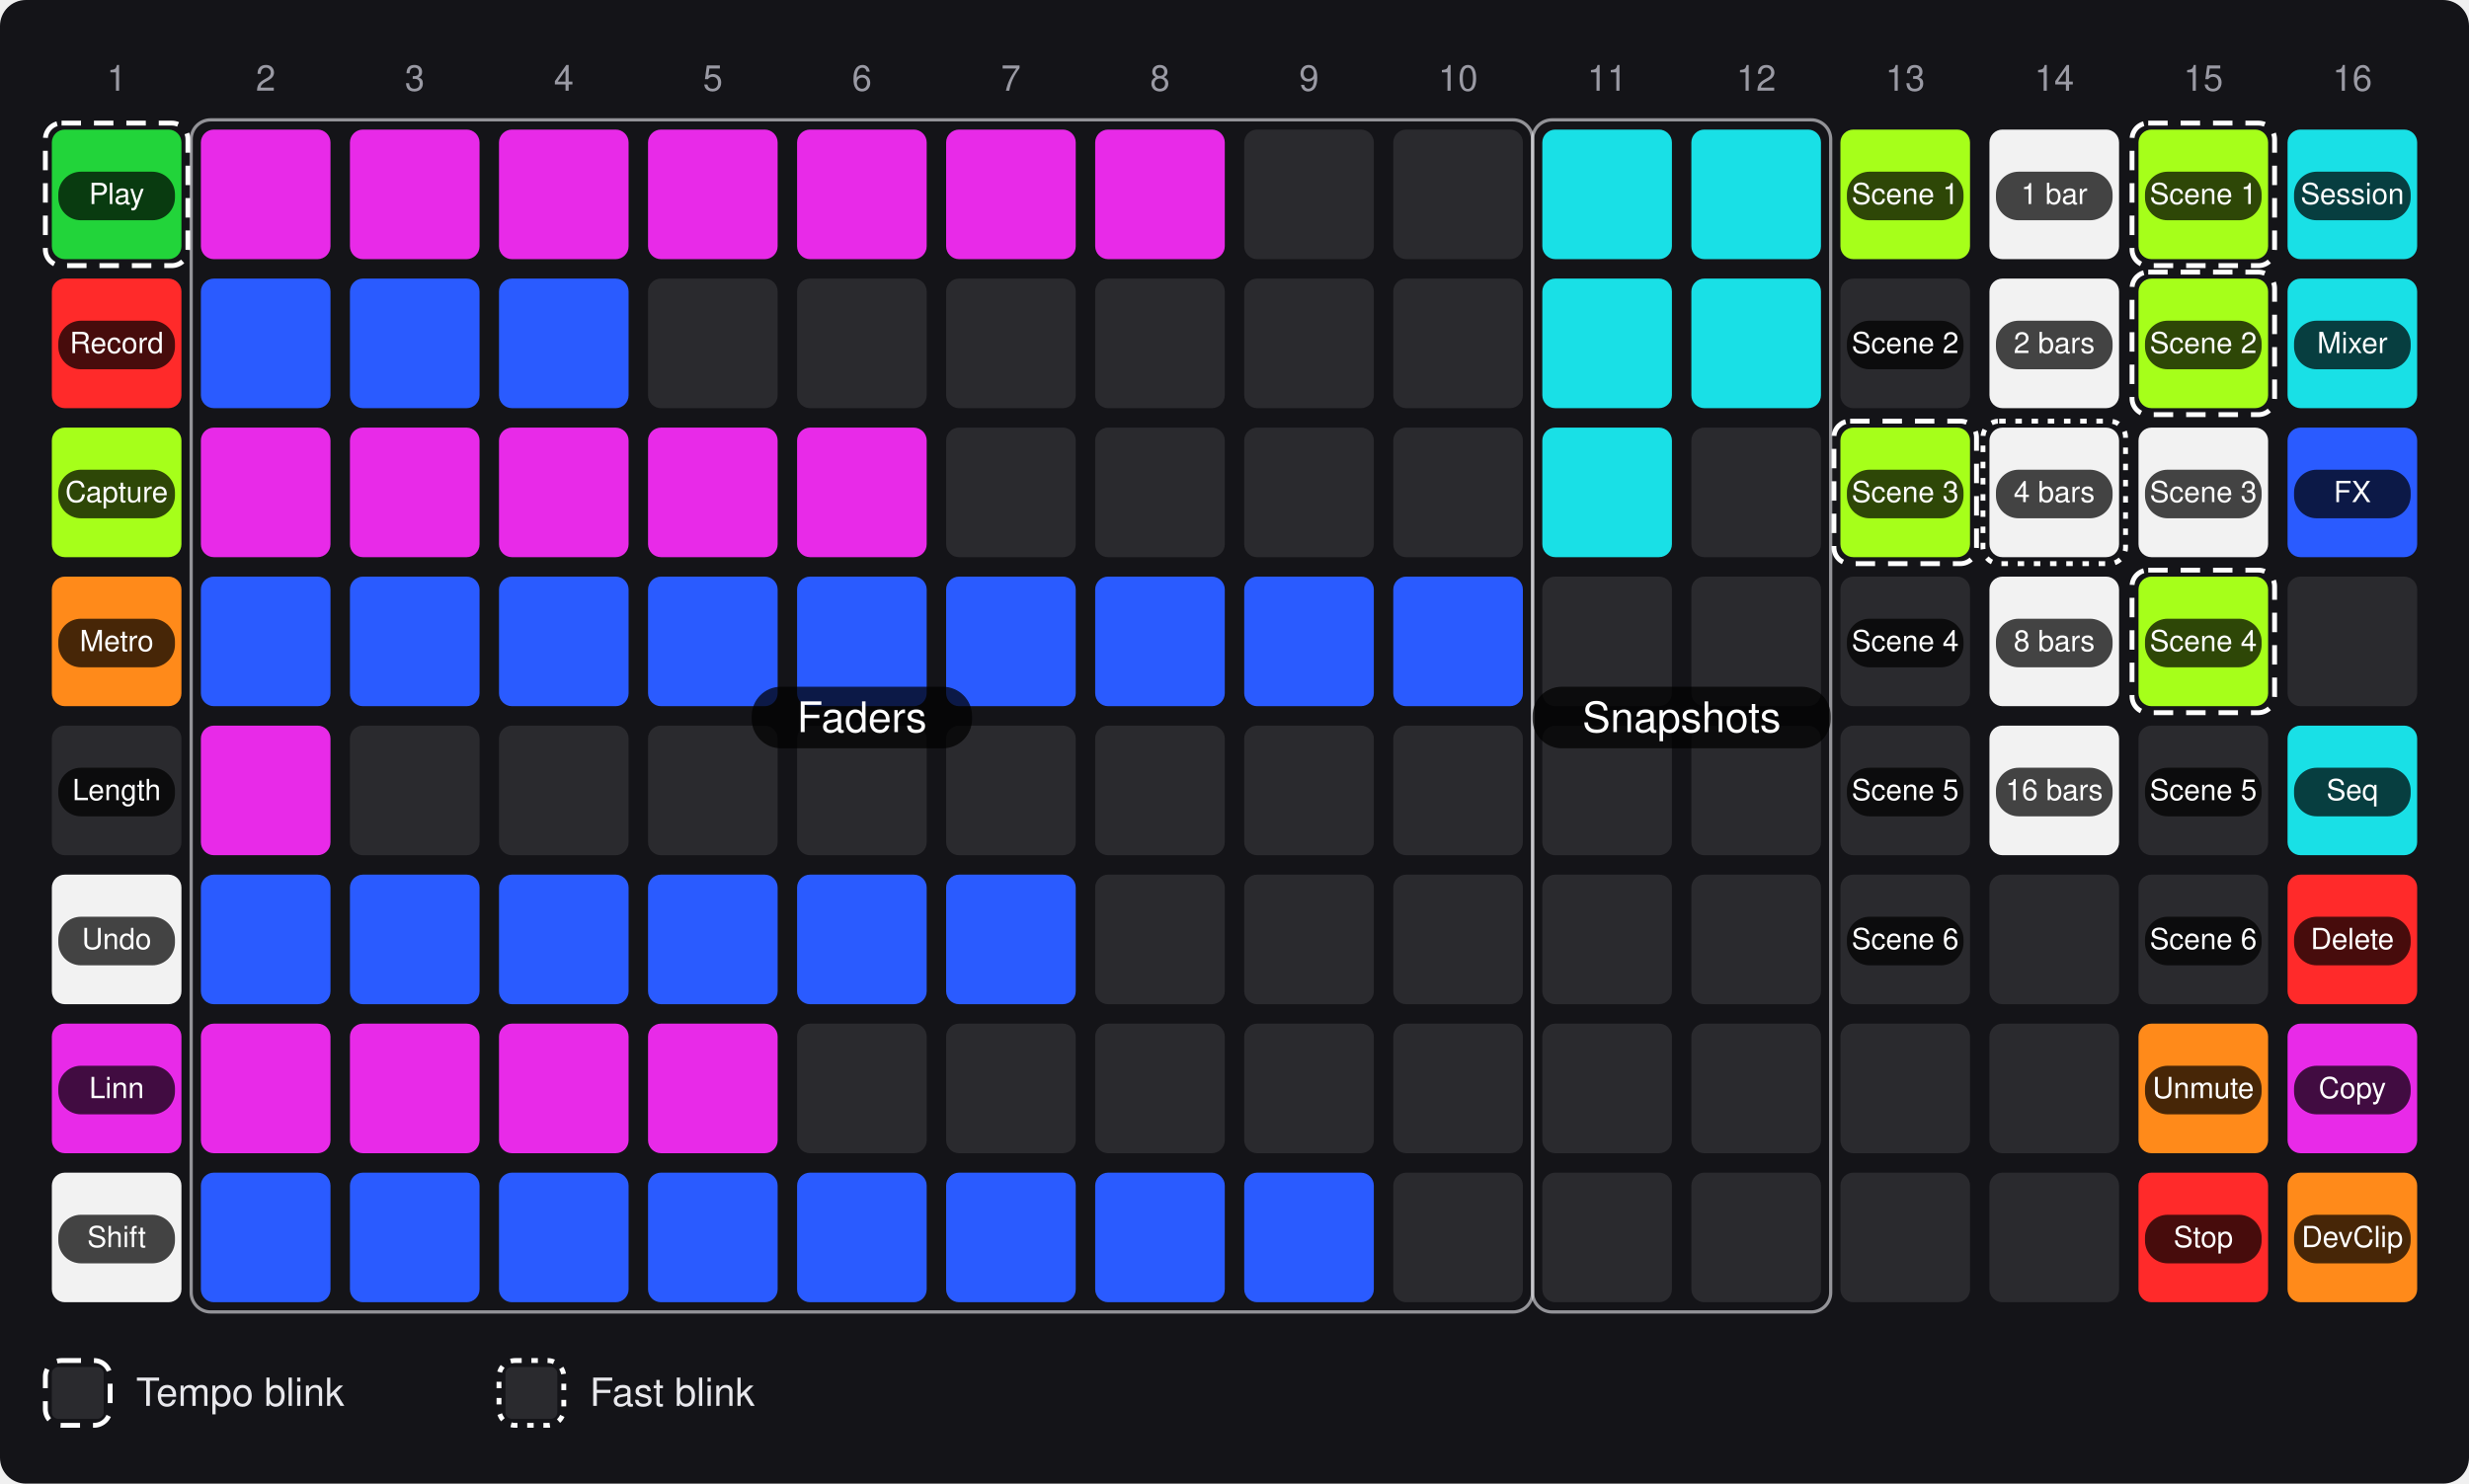
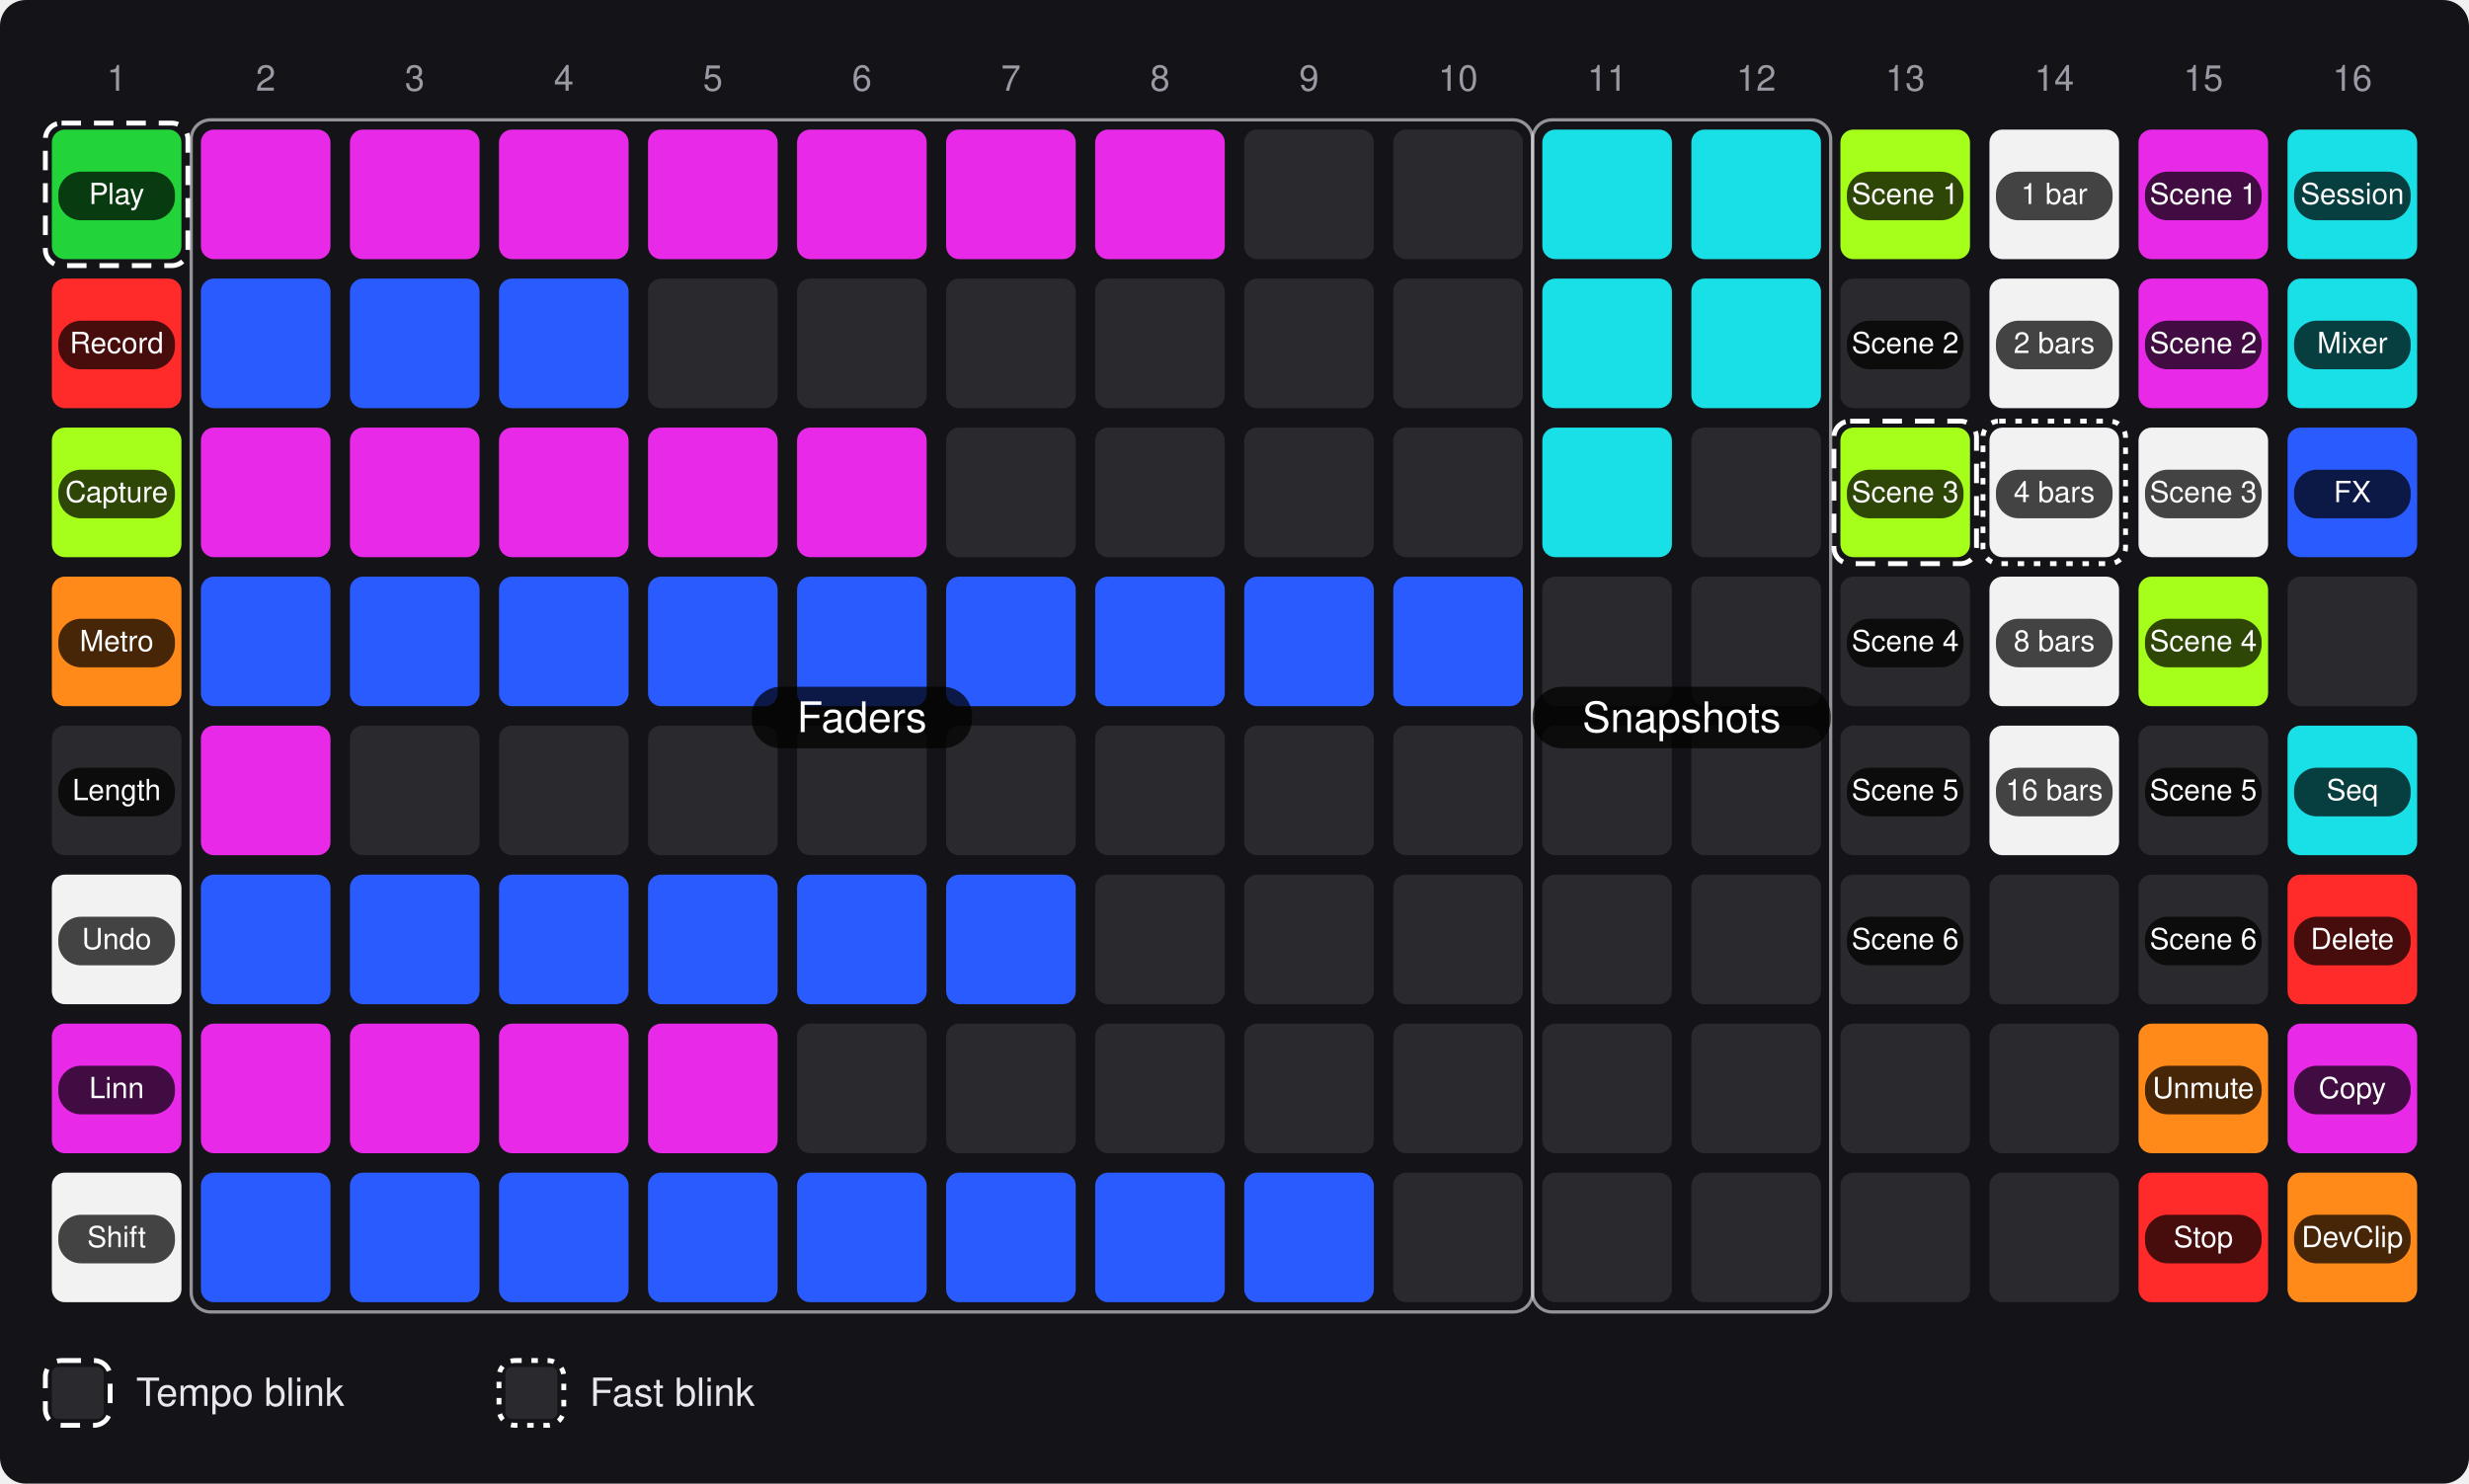
<svg xmlns="http://www.w3.org/2000/svg" width="762" height="458" viewBox="0 0 762 458" font-family="Helvetica, Arial, sans-serif">
  <rect x="0" y="0" width="762" height="458" rx="8" fill="#141418" />
  <text x="36" y="28" font-size="11" fill="#9a9aa4" text-anchor="middle">1</text>
  <text x="82" y="28" font-size="11" fill="#9a9aa4" text-anchor="middle">2</text>
  <text x="128" y="28" font-size="11" fill="#9a9aa4" text-anchor="middle">3</text>
  <text x="174" y="28" font-size="11" fill="#9a9aa4" text-anchor="middle">4</text>
  <text x="220" y="28" font-size="11" fill="#9a9aa4" text-anchor="middle">5</text>
  <text x="266" y="28" font-size="11" fill="#9a9aa4" text-anchor="middle">6</text>
  <text x="312" y="28" font-size="11" fill="#9a9aa4" text-anchor="middle">7</text>
  <text x="358" y="28" font-size="11" fill="#9a9aa4" text-anchor="middle">8</text>
  <text x="404" y="28" font-size="11" fill="#9a9aa4" text-anchor="middle">9</text>
  <text x="450" y="28" font-size="11" fill="#9a9aa4" text-anchor="middle">10</text>
  <text x="496" y="28" font-size="11" fill="#9a9aa4" text-anchor="middle">11</text>
  <text x="542" y="28" font-size="11" fill="#9a9aa4" text-anchor="middle">12</text>
  <text x="588" y="28" font-size="11" fill="#9a9aa4" text-anchor="middle">13</text>
  <text x="634" y="28" font-size="11" fill="#9a9aa4" text-anchor="middle">14</text>
  <text x="680" y="28" font-size="11" fill="#9a9aa4" text-anchor="middle">15</text>
  <text x="726" y="28" font-size="11" fill="#9a9aa4" text-anchor="middle">16</text>
  <rect x="16" y="40" width="40" height="40" rx="4" fill="#22d43a" />
  <rect x="14" y="38" width="44" height="44" rx="5" fill="none" stroke="#ffffff" stroke-width="1.5" stroke-dasharray="6 4" />
  <rect x="16" y="86" width="40" height="40" rx="4" fill="#ff2a2a" />
  <rect x="16" y="132" width="40" height="40" rx="4" fill="#a6ff1a" />
  <rect x="16" y="178" width="40" height="40" rx="4" fill="#ff8a1a" />
  <rect x="16" y="224" width="40" height="40" rx="4" fill="#2a2a2e" />
  <rect x="16" y="270" width="40" height="40" rx="4" fill="#f2f2f2" />
  <rect x="16" y="316" width="40" height="40" rx="4" fill="#e82ae8" />
  <rect x="16" y="362" width="40" height="40" rx="4" fill="#f2f2f2" />
  <rect x="62" y="40" width="40" height="40" rx="4" fill="#e82ae8" />
  <rect x="62" y="86" width="40" height="40" rx="4" fill="#2a5bff" />
  <rect x="62" y="132" width="40" height="40" rx="4" fill="#e82ae8" />
  <rect x="62" y="178" width="40" height="40" rx="4" fill="#2a5bff" />
  <rect x="62" y="224" width="40" height="40" rx="4" fill="#e82ae8" />
  <rect x="62" y="270" width="40" height="40" rx="4" fill="#2a5bff" />
  <rect x="62" y="316" width="40" height="40" rx="4" fill="#e82ae8" />
  <rect x="62" y="362" width="40" height="40" rx="4" fill="#2a5bff" />
  <rect x="108" y="40" width="40" height="40" rx="4" fill="#e82ae8" />
  <rect x="108" y="86" width="40" height="40" rx="4" fill="#2a5bff" />
  <rect x="108" y="132" width="40" height="40" rx="4" fill="#e82ae8" />
  <rect x="108" y="178" width="40" height="40" rx="4" fill="#2a5bff" />
  <rect x="108" y="224" width="40" height="40" rx="4" fill="#2a2a2e" />
  <rect x="108" y="270" width="40" height="40" rx="4" fill="#2a5bff" />
  <rect x="108" y="316" width="40" height="40" rx="4" fill="#e82ae8" />
  <rect x="108" y="362" width="40" height="40" rx="4" fill="#2a5bff" />
  <rect x="154" y="40" width="40" height="40" rx="4" fill="#e82ae8" />
  <rect x="154" y="86" width="40" height="40" rx="4" fill="#2a5bff" />
  <rect x="154" y="132" width="40" height="40" rx="4" fill="#e82ae8" />
  <rect x="154" y="178" width="40" height="40" rx="4" fill="#2a5bff" />
  <rect x="154" y="224" width="40" height="40" rx="4" fill="#2a2a2e" />
  <rect x="154" y="270" width="40" height="40" rx="4" fill="#2a5bff" />
  <rect x="154" y="316" width="40" height="40" rx="4" fill="#e82ae8" />
  <rect x="154" y="362" width="40" height="40" rx="4" fill="#2a5bff" />
  <rect x="200" y="40" width="40" height="40" rx="4" fill="#e82ae8" />
  <rect x="200" y="86" width="40" height="40" rx="4" fill="#2a2a2e" />
  <rect x="200" y="132" width="40" height="40" rx="4" fill="#e82ae8" />
  <rect x="200" y="178" width="40" height="40" rx="4" fill="#2a5bff" />
  <rect x="200" y="224" width="40" height="40" rx="4" fill="#2a2a2e" />
  <rect x="200" y="270" width="40" height="40" rx="4" fill="#2a5bff" />
  <rect x="200" y="316" width="40" height="40" rx="4" fill="#e82ae8" />
  <rect x="200" y="362" width="40" height="40" rx="4" fill="#2a5bff" />
  <rect x="246" y="40" width="40" height="40" rx="4" fill="#e82ae8" />
  <rect x="246" y="86" width="40" height="40" rx="4" fill="#2a2a2e" />
  <rect x="246" y="132" width="40" height="40" rx="4" fill="#e82ae8" />
  <rect x="246" y="178" width="40" height="40" rx="4" fill="#2a5bff" />
  <rect x="246" y="224" width="40" height="40" rx="4" fill="#2a2a2e" />
  <rect x="246" y="270" width="40" height="40" rx="4" fill="#2a5bff" />
  <rect x="246" y="316" width="40" height="40" rx="4" fill="#2a2a2e" />
  <rect x="246" y="362" width="40" height="40" rx="4" fill="#2a5bff" />
  <rect x="292" y="40" width="40" height="40" rx="4" fill="#e82ae8" />
  <rect x="292" y="86" width="40" height="40" rx="4" fill="#2a2a2e" />
  <rect x="292" y="132" width="40" height="40" rx="4" fill="#2a2a2e" />
  <rect x="292" y="178" width="40" height="40" rx="4" fill="#2a5bff" />
  <rect x="292" y="224" width="40" height="40" rx="4" fill="#2a2a2e" />
  <rect x="292" y="270" width="40" height="40" rx="4" fill="#2a5bff" />
  <rect x="292" y="316" width="40" height="40" rx="4" fill="#2a2a2e" />
  <rect x="292" y="362" width="40" height="40" rx="4" fill="#2a5bff" />
  <rect x="338" y="40" width="40" height="40" rx="4" fill="#e82ae8" />
  <rect x="338" y="86" width="40" height="40" rx="4" fill="#2a2a2e" />
  <rect x="338" y="132" width="40" height="40" rx="4" fill="#2a2a2e" />
  <rect x="338" y="178" width="40" height="40" rx="4" fill="#2a5bff" />
  <rect x="338" y="224" width="40" height="40" rx="4" fill="#2a2a2e" />
  <rect x="338" y="270" width="40" height="40" rx="4" fill="#2a2a2e" />
  <rect x="338" y="316" width="40" height="40" rx="4" fill="#2a2a2e" />
  <rect x="338" y="362" width="40" height="40" rx="4" fill="#2a5bff" />
  <rect x="384" y="40" width="40" height="40" rx="4" fill="#2a2a2e" />
  <rect x="384" y="86" width="40" height="40" rx="4" fill="#2a2a2e" />
  <rect x="384" y="132" width="40" height="40" rx="4" fill="#2a2a2e" />
  <rect x="384" y="178" width="40" height="40" rx="4" fill="#2a5bff" />
  <rect x="384" y="224" width="40" height="40" rx="4" fill="#2a2a2e" />
  <rect x="384" y="270" width="40" height="40" rx="4" fill="#2a2a2e" />
  <rect x="384" y="316" width="40" height="40" rx="4" fill="#2a2a2e" />
  <rect x="384" y="362" width="40" height="40" rx="4" fill="#2a5bff" />
  <rect x="430" y="40" width="40" height="40" rx="4" fill="#2a2a2e" />
  <rect x="430" y="86" width="40" height="40" rx="4" fill="#2a2a2e" />
  <rect x="430" y="132" width="40" height="40" rx="4" fill="#2a2a2e" />
  <rect x="430" y="178" width="40" height="40" rx="4" fill="#2a5bff" />
  <rect x="430" y="224" width="40" height="40" rx="4" fill="#2a2a2e" />
  <rect x="430" y="270" width="40" height="40" rx="4" fill="#2a2a2e" />
  <rect x="430" y="316" width="40" height="40" rx="4" fill="#2a2a2e" />
  <rect x="430" y="362" width="40" height="40" rx="4" fill="#2a2a2e" />
  <rect x="476" y="40" width="40" height="40" rx="4" fill="#19e0e6" />
  <rect x="476" y="86" width="40" height="40" rx="4" fill="#19e0e6" />
  <rect x="476" y="132" width="40" height="40" rx="4" fill="#19e0e6" />
  <rect x="476" y="178" width="40" height="40" rx="4" fill="#2a2a2e" />
  <rect x="476" y="224" width="40" height="40" rx="4" fill="#2a2a2e" />
  <rect x="476" y="270" width="40" height="40" rx="4" fill="#2a2a2e" />
  <rect x="476" y="316" width="40" height="40" rx="4" fill="#2a2a2e" />
  <rect x="476" y="362" width="40" height="40" rx="4" fill="#2a2a2e" />
  <rect x="522" y="40" width="40" height="40" rx="4" fill="#19e0e6" />
  <rect x="522" y="86" width="40" height="40" rx="4" fill="#19e0e6" />
  <rect x="522" y="132" width="40" height="40" rx="4" fill="#2a2a2e" />
  <rect x="522" y="178" width="40" height="40" rx="4" fill="#2a2a2e" />
  <rect x="522" y="224" width="40" height="40" rx="4" fill="#2a2a2e" />
  <rect x="522" y="270" width="40" height="40" rx="4" fill="#2a2a2e" />
  <rect x="522" y="316" width="40" height="40" rx="4" fill="#2a2a2e" />
  <rect x="522" y="362" width="40" height="40" rx="4" fill="#2a2a2e" />
  <rect x="568" y="40" width="40" height="40" rx="4" fill="#a6ff1a" />
  <rect x="568" y="86" width="40" height="40" rx="4" fill="#2a2a2e" />
  <rect x="568" y="132" width="40" height="40" rx="4" fill="#a6ff1a" />
  <rect x="566" y="130" width="44" height="44" rx="5" fill="none" stroke="#ffffff" stroke-width="1.5" stroke-dasharray="6 4" />
  <rect x="568" y="178" width="40" height="40" rx="4" fill="#2a2a2e" />
  <rect x="568" y="224" width="40" height="40" rx="4" fill="#2a2a2e" />
  <rect x="568" y="270" width="40" height="40" rx="4" fill="#2a2a2e" />
  <rect x="568" y="316" width="40" height="40" rx="4" fill="#2a2a2e" />
  <rect x="568" y="362" width="40" height="40" rx="4" fill="#2a2a2e" />
  <rect x="614" y="40" width="40" height="40" rx="4" fill="#f2f2f2" />
  <rect x="614" y="86" width="40" height="40" rx="4" fill="#f2f2f2" />
  <rect x="614" y="132" width="40" height="40" rx="4" fill="#f2f2f2" />
  <rect x="612" y="130" width="44" height="44" rx="5" fill="none" stroke="#ffffff" stroke-width="1.5" stroke-dasharray="2 3" />
  <rect x="614" y="178" width="40" height="40" rx="4" fill="#f2f2f2" />
  <rect x="614" y="224" width="40" height="40" rx="4" fill="#f2f2f2" />
  <rect x="614" y="270" width="40" height="40" rx="4" fill="#2a2a2e" />
  <rect x="614" y="316" width="40" height="40" rx="4" fill="#2a2a2e" />
  <rect x="614" y="362" width="40" height="40" rx="4" fill="#2a2a2e" />
-   <rect x="660" y="40" width="40" height="40" rx="4" fill="#a6ff1a" />
-   <rect x="658" y="38" width="44" height="44" rx="5" fill="none" stroke="#ffffff" stroke-width="1.5" stroke-dasharray="6 4" />
-   <rect x="660" y="86" width="40" height="40" rx="4" fill="#a6ff1a" />
-   <rect x="658" y="84" width="44" height="44" rx="5" fill="none" stroke="#ffffff" stroke-width="1.5" stroke-dasharray="6 4" />
+   <rect x="660" y="40" width="40" height="40" rx="4" fill="#e82ae8" />
+   <rect x="660" y="86" width="40" height="40" rx="4" fill="#e82ae8" />
  <rect x="660" y="132" width="40" height="40" rx="4" fill="#f2f2f2" />
  <rect x="660" y="178" width="40" height="40" rx="4" fill="#a6ff1a" />
-   <rect x="658" y="176" width="44" height="44" rx="5" fill="none" stroke="#ffffff" stroke-width="1.5" stroke-dasharray="6 4" />
  <rect x="660" y="224" width="40" height="40" rx="4" fill="#2a2a2e" />
  <rect x="660" y="270" width="40" height="40" rx="4" fill="#2a2a2e" />
  <rect x="660" y="316" width="40" height="40" rx="4" fill="#ff8a1a" />
  <rect x="660" y="362" width="40" height="40" rx="4" fill="#ff2a2a" />
  <rect x="706" y="40" width="40" height="40" rx="4" fill="#19e0e6" />
  <rect x="706" y="86" width="40" height="40" rx="4" fill="#19e0e6" />
  <rect x="706" y="132" width="40" height="40" rx="4" fill="#2a5bff" />
  <rect x="706" y="178" width="40" height="40" rx="4" fill="#2a2a2e" />
  <rect x="706" y="224" width="40" height="40" rx="4" fill="#19e0e6" />
  <rect x="706" y="270" width="40" height="40" rx="4" fill="#ff2a2a" />
  <rect x="706" y="316" width="40" height="40" rx="4" fill="#e82ae8" />
  <rect x="706" y="362" width="40" height="40" rx="4" fill="#ff8a1a" />
  <rect x="18" y="53" width="36" height="15" rx="7" fill="#000000" fill-opacity="0.72" />
  <text x="36" y="63" font-size="9" fill="#ffffff" text-anchor="middle">Play</text>
  <rect x="18" y="99" width="36" height="15" rx="7" fill="#000000" fill-opacity="0.72" />
  <text x="36" y="109" font-size="9" fill="#ffffff" text-anchor="middle">Record</text>
  <rect x="18" y="145" width="36" height="15" rx="7" fill="#000000" fill-opacity="0.72" />
  <text x="36" y="155" font-size="9" fill="#ffffff" text-anchor="middle">Capture</text>
  <rect x="18" y="191" width="36" height="15" rx="7" fill="#000000" fill-opacity="0.72" />
  <text x="36" y="201" font-size="9" fill="#ffffff" text-anchor="middle">Metro</text>
  <rect x="18" y="237" width="36" height="15" rx="7" fill="#000000" fill-opacity="0.72" />
  <text x="36" y="247" font-size="9" fill="#ffffff" text-anchor="middle">Length</text>
  <rect x="18" y="283" width="36" height="15" rx="7" fill="#000000" fill-opacity="0.72" />
  <text x="36" y="293" font-size="9" fill="#ffffff" text-anchor="middle">Undo</text>
  <rect x="18" y="329" width="36" height="15" rx="7" fill="#000000" fill-opacity="0.72" />
  <text x="36" y="339" font-size="9" fill="#ffffff" text-anchor="middle">Linn</text>
  <rect x="18" y="375" width="36" height="15" rx="7" fill="#000000" fill-opacity="0.72" />
  <text x="36" y="385" font-size="9" fill="#ffffff" text-anchor="middle">Shift</text>
  <rect x="570" y="53" width="36" height="15" rx="7" fill="#000000" fill-opacity="0.72" />
  <text x="588" y="63" font-size="9" fill="#ffffff" text-anchor="middle">Scene 1</text>
  <rect x="570" y="99" width="36" height="15" rx="7" fill="#000000" fill-opacity="0.72" />
  <text x="588" y="109" font-size="9" fill="#ffffff" text-anchor="middle">Scene 2</text>
  <rect x="570" y="145" width="36" height="15" rx="7" fill="#000000" fill-opacity="0.72" />
  <text x="588" y="155" font-size="9" fill="#ffffff" text-anchor="middle">Scene 3</text>
  <rect x="570" y="191" width="36" height="15" rx="7" fill="#000000" fill-opacity="0.72" />
  <text x="588" y="201" font-size="9" fill="#ffffff" text-anchor="middle">Scene 4</text>
  <rect x="570" y="237" width="36" height="15" rx="7" fill="#000000" fill-opacity="0.72" />
  <text x="588" y="247" font-size="9" fill="#ffffff" text-anchor="middle">Scene 5</text>
  <rect x="570" y="283" width="36" height="15" rx="7" fill="#000000" fill-opacity="0.72" />
  <text x="588" y="293" font-size="9" fill="#ffffff" text-anchor="middle">Scene 6</text>
  <rect x="616" y="53" width="36" height="15" rx="7" fill="#000000" fill-opacity="0.72" />
  <text x="634" y="63" font-size="9" fill="#ffffff" text-anchor="middle">1 bar</text>
  <rect x="616" y="99" width="36" height="15" rx="7" fill="#000000" fill-opacity="0.72" />
  <text x="634" y="109" font-size="9" fill="#ffffff" text-anchor="middle">2 bars</text>
  <rect x="616" y="145" width="36" height="15" rx="7" fill="#000000" fill-opacity="0.72" />
  <text x="634" y="155" font-size="9" fill="#ffffff" text-anchor="middle">4 bars</text>
  <rect x="616" y="191" width="36" height="15" rx="7" fill="#000000" fill-opacity="0.72" />
  <text x="634" y="201" font-size="9" fill="#ffffff" text-anchor="middle">8 bars</text>
  <rect x="616" y="237" width="36" height="15" rx="7" fill="#000000" fill-opacity="0.72" />
  <text x="634" y="247" font-size="9" fill="#ffffff" text-anchor="middle">16 bars</text>
  <rect x="662" y="53" width="36" height="15" rx="7" fill="#000000" fill-opacity="0.72" />
  <text x="680" y="63" font-size="9" fill="#ffffff" text-anchor="middle">Scene 1</text>
  <rect x="662" y="99" width="36" height="15" rx="7" fill="#000000" fill-opacity="0.72" />
  <text x="680" y="109" font-size="9" fill="#ffffff" text-anchor="middle">Scene 2</text>
  <rect x="662" y="145" width="36" height="15" rx="7" fill="#000000" fill-opacity="0.72" />
  <text x="680" y="155" font-size="9" fill="#ffffff" text-anchor="middle">Scene 3</text>
  <rect x="662" y="191" width="36" height="15" rx="7" fill="#000000" fill-opacity="0.72" />
  <text x="680" y="201" font-size="9" fill="#ffffff" text-anchor="middle">Scene 4</text>
  <rect x="662" y="237" width="36" height="15" rx="7" fill="#000000" fill-opacity="0.72" />
  <text x="680" y="247" font-size="9" fill="#ffffff" text-anchor="middle">Scene 5</text>
  <rect x="662" y="283" width="36" height="15" rx="7" fill="#000000" fill-opacity="0.72" />
  <text x="680" y="293" font-size="9" fill="#ffffff" text-anchor="middle">Scene 6</text>
  <rect x="662" y="329" width="36" height="15" rx="7" fill="#000000" fill-opacity="0.72" />
  <text x="680" y="339" font-size="9" fill="#ffffff" text-anchor="middle">Unmute</text>
  <rect x="662" y="375" width="36" height="15" rx="7" fill="#000000" fill-opacity="0.72" />
  <text x="680" y="385" font-size="9" fill="#ffffff" text-anchor="middle">Stop</text>
  <rect x="708" y="53" width="36" height="15" rx="7" fill="#000000" fill-opacity="0.72" />
  <text x="726" y="63" font-size="9" fill="#ffffff" text-anchor="middle">Session</text>
  <rect x="708" y="99" width="36" height="15" rx="7" fill="#000000" fill-opacity="0.72" />
  <text x="726" y="109" font-size="9" fill="#ffffff" text-anchor="middle">Mixer</text>
  <rect x="708" y="145" width="36" height="15" rx="7" fill="#000000" fill-opacity="0.72" />
  <text x="726" y="155" font-size="9" fill="#ffffff" text-anchor="middle">FX</text>
  <rect x="708" y="237" width="36" height="15" rx="7" fill="#000000" fill-opacity="0.72" />
  <text x="726" y="247" font-size="9" fill="#ffffff" text-anchor="middle">Seq</text>
  <rect x="708" y="283" width="36" height="15" rx="7" fill="#000000" fill-opacity="0.72" />
  <text x="726" y="293" font-size="9" fill="#ffffff" text-anchor="middle">Delete</text>
  <rect x="708" y="329" width="36" height="15" rx="7" fill="#000000" fill-opacity="0.72" />
  <text x="726" y="339" font-size="9" fill="#ffffff" text-anchor="middle">Copy</text>
  <rect x="708" y="375" width="36" height="15" rx="7" fill="#000000" fill-opacity="0.72" />
  <text x="726" y="385" font-size="9" fill="#ffffff" text-anchor="middle">DevClip</text>
  <rect x="59" y="37" width="414" height="368" rx="6" fill="none" stroke="#e8e8ec" stroke-width="1" stroke-opacity="0.6" />
  <rect x="232" y="212" width="68" height="19" rx="9" fill="#000000" fill-opacity="0.72" />
  <text x="266" y="226" font-size="13" fill="#ffffff" text-anchor="middle">Faders</text>
  <rect x="473" y="37" width="92" height="368" rx="6" fill="none" stroke="#e8e8ec" stroke-width="1" stroke-opacity="0.6" />
  <rect x="473" y="212" width="92" height="19" rx="9" fill="#000000" fill-opacity="0.72" />
  <text x="519" y="226" font-size="13" fill="#ffffff" text-anchor="middle">Snapshots</text>
  <rect x="16" y="422" width="16" height="16" rx="2" fill="#2a2a2e" />
  <rect x="14" y="420" width="20" height="20" rx="5" fill="none" stroke="#ffffff" stroke-width="1.5" stroke-dasharray="6 4" />
  <text x="42" y="434" font-size="12" fill="#e8e8ec">Tempo blink</text>
  <rect x="156" y="422" width="16" height="16" rx="2" fill="#2a2a2e" />
  <rect x="154" y="420" width="20" height="20" rx="5" fill="none" stroke="#ffffff" stroke-width="1.5" stroke-dasharray="2 3" />
  <text x="182" y="434" font-size="12" fill="#e8e8ec">Fast blink</text>
</svg>
